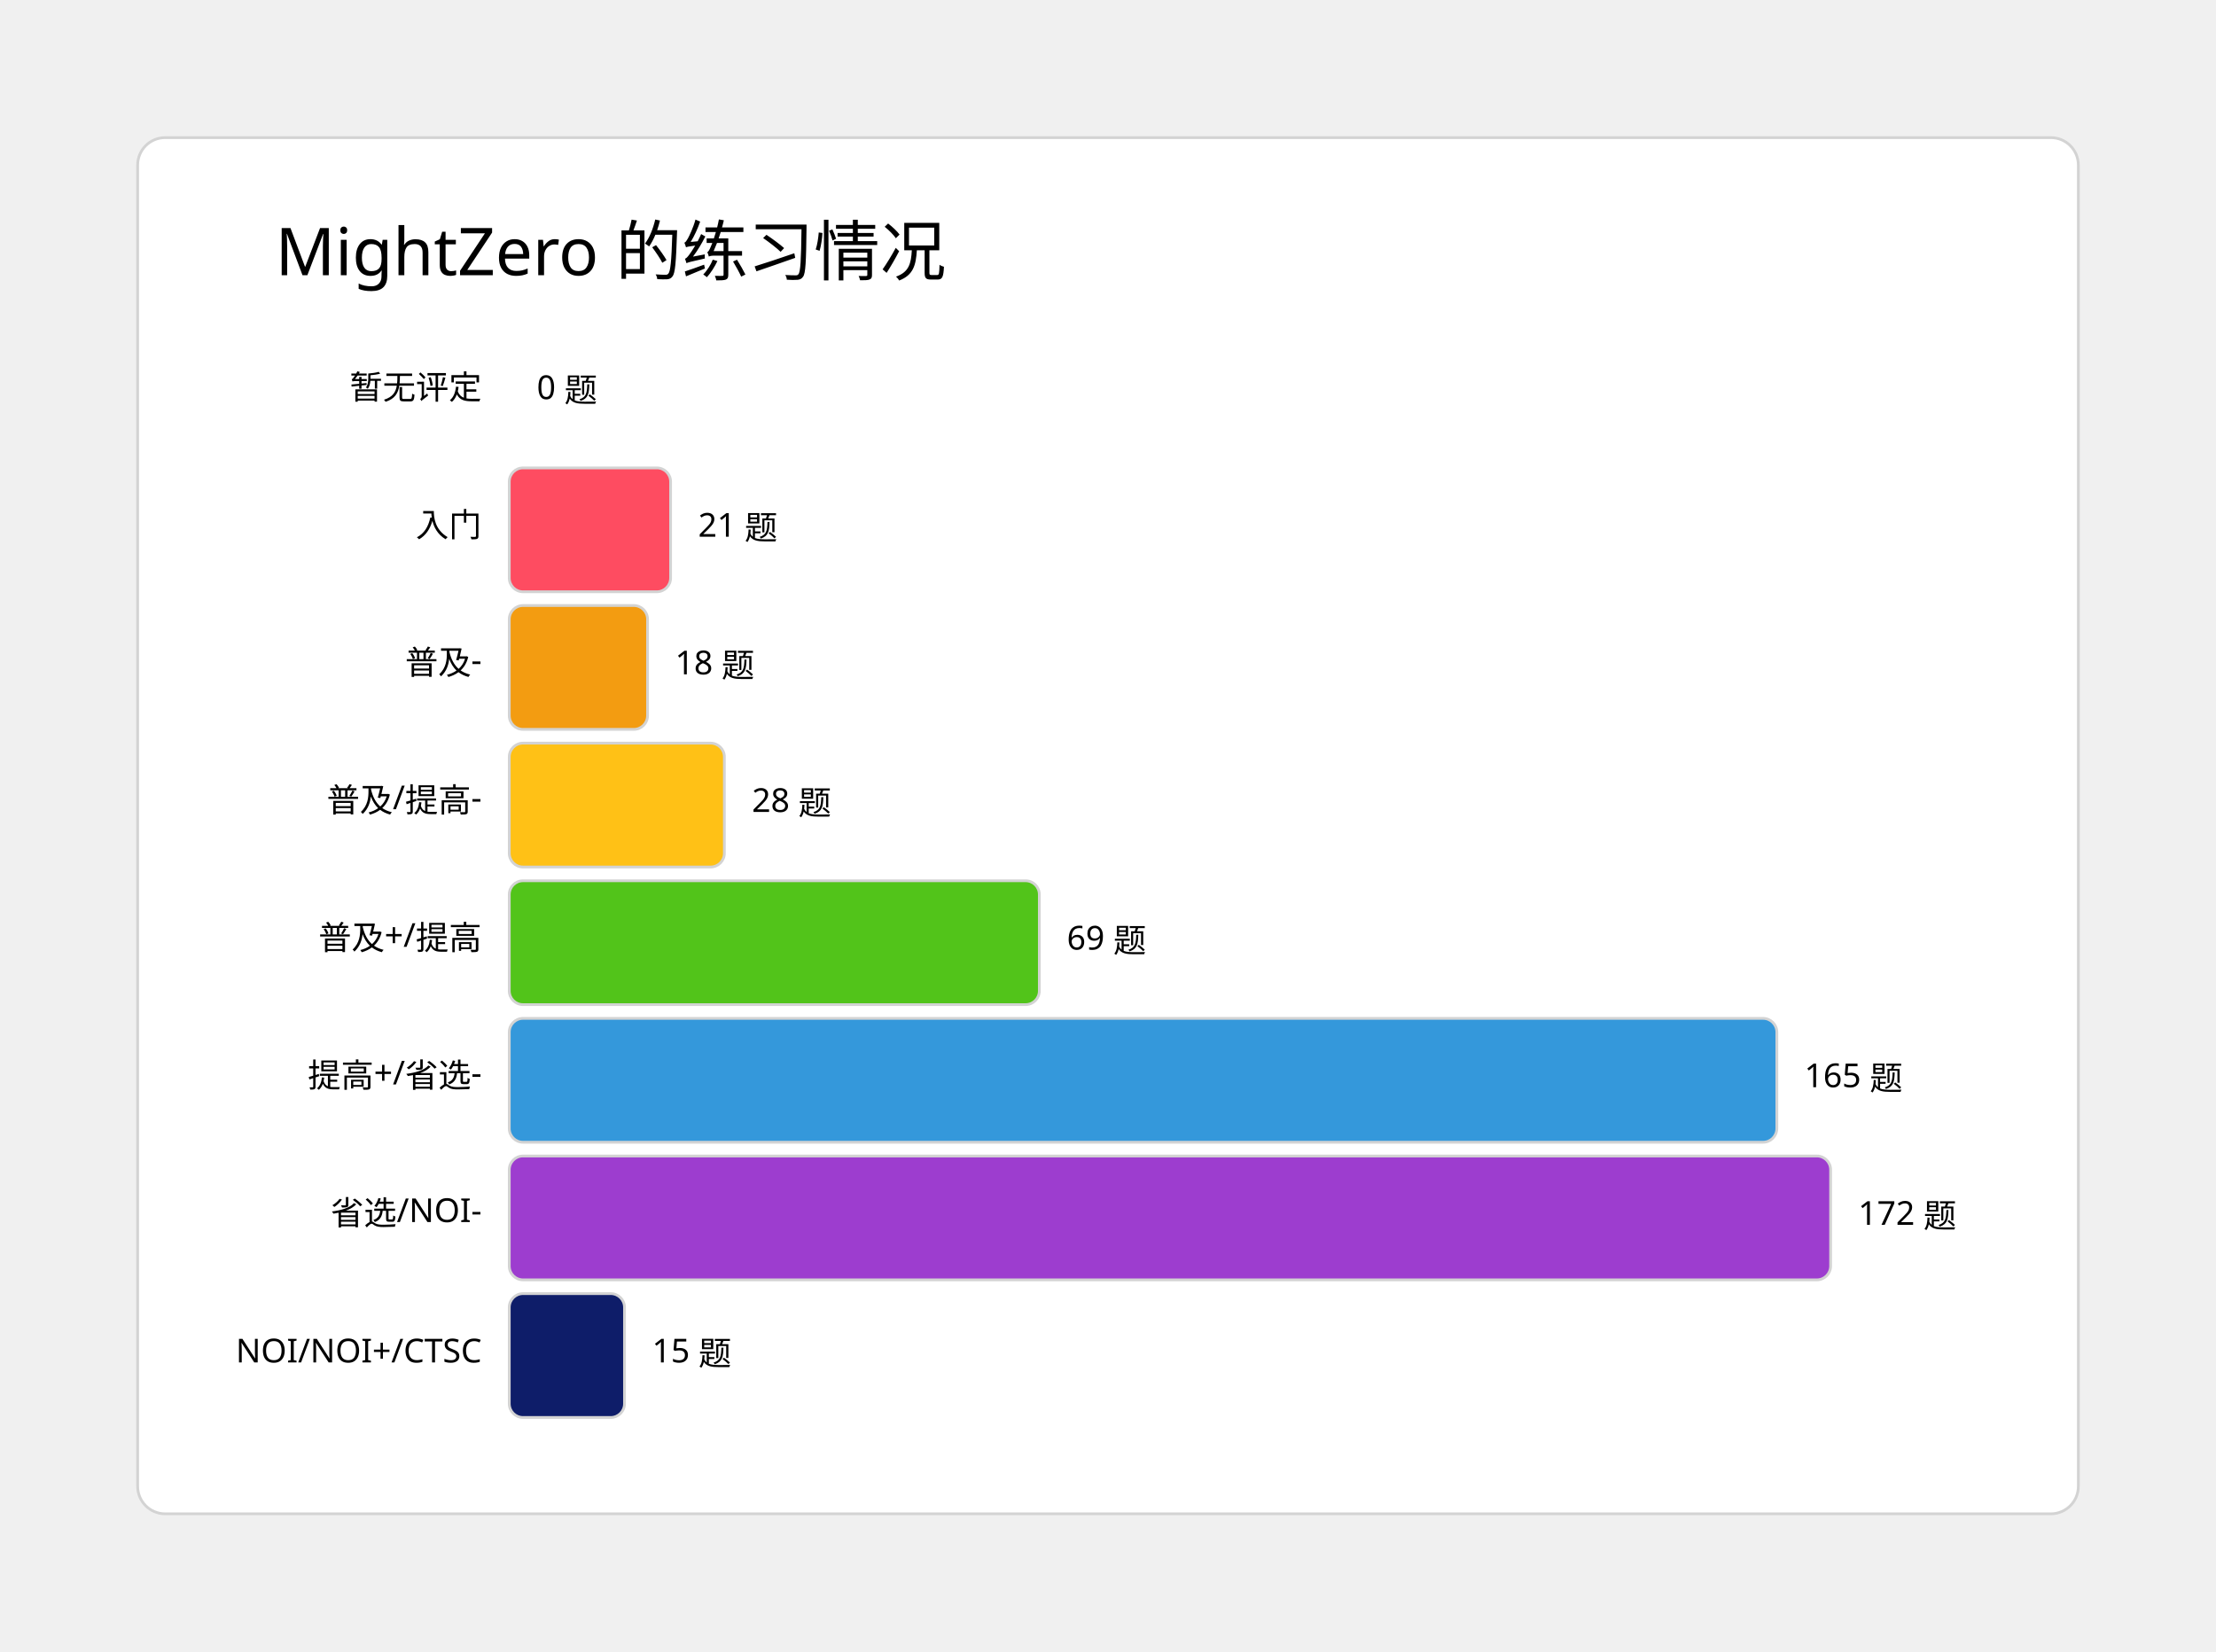
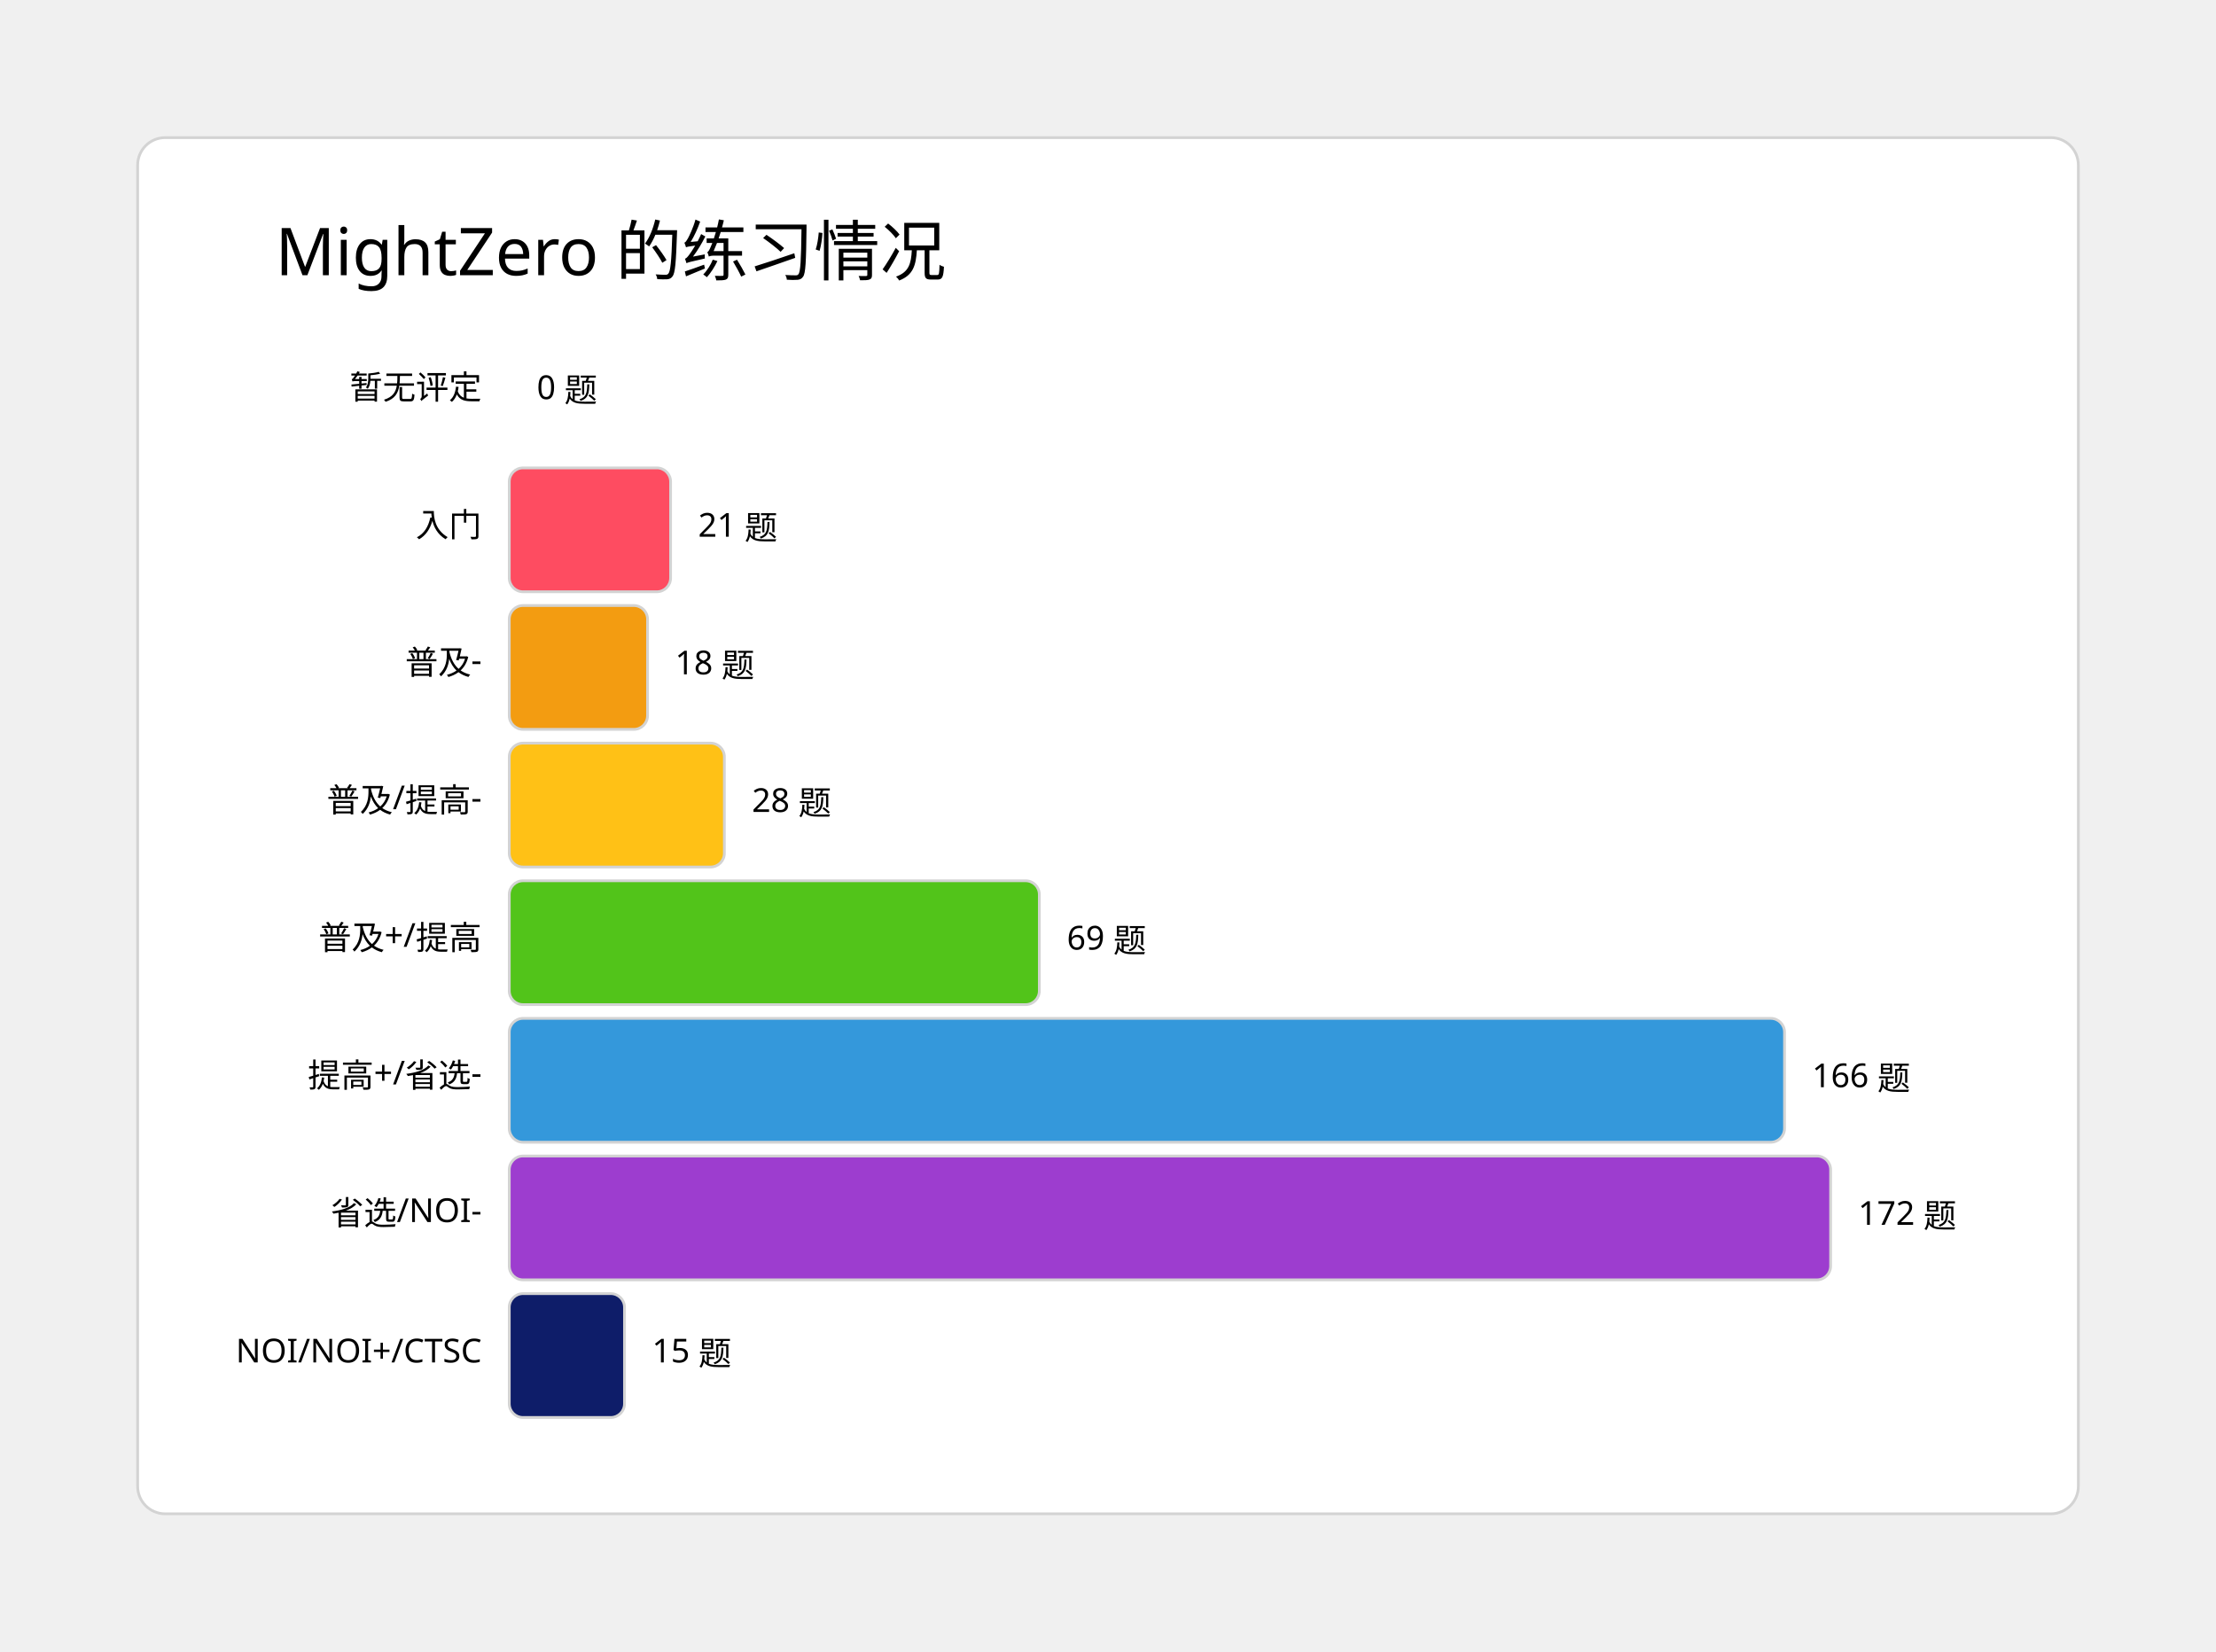
<svg xmlns="http://www.w3.org/2000/svg" baseProfile="tiny" height="600" version="1.2" width="805">
  <defs />
  <rect fill="white" height="500" rx="10" ry="10" stroke="lightgray" stroke-width="1" width="705" x="50" y="50" />
  <text font-family="SimHei" font-size="24" text-anchor="start" x="100" y="100">MightZero 的练习情况</text>
  <rect fill="#bfbfbf" height="45.0" rx="5" ry="5" stroke="lightgray" stroke-width="1" width="0.0" x="185" y="120.0" />
  <text font-family="SimHei" font-size="12" text-anchor="start" x="195.0" y="145.0">0 题</text>
  <text font-family="SimHei" font-size="12" text-anchor="end" x="175" y="145.0">暂无评定</text>
  <rect fill="#fe4c61" height="45.0" rx="5" ry="5" stroke="lightgray" stroke-width="1" width="58.605" x="185" y="170.0" />
  <text font-family="SimHei" font-size="12" text-anchor="start" x="253.605" y="195.0">21 题</text>
  <text font-family="SimHei" font-size="12" text-anchor="end" x="175" y="195.0">入门</text>
  <rect fill="#f39c11" height="45.0" rx="5" ry="5" stroke="lightgray" stroke-width="1" width="50.233" x="185" y="220.0" />
  <text font-family="SimHei" font-size="12" text-anchor="start" x="245.233" y="245.0">18 题</text>
  <text font-family="SimHei" font-size="12" text-anchor="end" x="175" y="245.0">普及-</text>
  <rect fill="#ffc116" height="45.0" rx="5" ry="5" stroke="lightgray" stroke-width="1" width="78.139" x="185" y="270.0" />
  <text font-family="SimHei" font-size="12" text-anchor="start" x="273.14" y="295.0">28 题</text>
  <text font-family="SimHei" font-size="12" text-anchor="end" x="175" y="295.0">普及/提高-</text>
  <rect fill="#52c41a" height="45.0" rx="5" ry="5" stroke="lightgray" stroke-width="1" width="192.558" x="185" y="320.0" />
  <text font-family="SimHei" font-size="12" text-anchor="start" x="387.558" y="345.0">69 题</text>
  <text font-family="SimHei" font-size="12" text-anchor="end" x="175" y="345.0">普及+/提高</text>
-   <rect fill="#3498db" height="45.0" rx="5" ry="5" stroke="lightgray" stroke-width="1" width="460.465" x="185" y="370.0" />
-   <text font-family="SimHei" font-size="12" text-anchor="start" x="655.465" y="395.0">165 题</text>
+   <rect fill="#3498db" height="45.0" rx="5" ry="5" stroke="lightgray" stroke-width="1" width="463.256" x="185" y="370.0" />
+   <text font-family="SimHei" font-size="12" text-anchor="start" x="658.256" y="395.0">166 题</text>
  <text font-family="SimHei" font-size="12" text-anchor="end" x="175" y="395.0">提高+/省选-</text>
  <rect fill="#9d3dcf" height="45.0" rx="5" ry="5" stroke="lightgray" stroke-width="1" width="480.0" x="185" y="420.0" />
  <text font-family="SimHei" font-size="12" text-anchor="start" x="675.0" y="445.0">172 题</text>
  <text font-family="SimHei" font-size="12" text-anchor="end" x="175" y="445.0">省选/NOI-</text>
  <rect fill="#0e1d69" height="45.0" rx="5" ry="5" stroke="lightgray" stroke-width="1" width="41.861" x="185" y="470.0" />
  <text font-family="SimHei" font-size="12" text-anchor="start" x="236.86" y="495.0">15 题</text>
  <text font-family="SimHei" font-size="12" text-anchor="end" x="175" y="495.0">NOI/NOI+/CTSC</text>
-   <text font-family="SimHei" font-size="14" opacity="0" text-anchor="start" x="-1000" y="-1000">生成时间: 2025-01-24 00:50:51</text>
+   <text font-family="SimHei" font-size="14" opacity="0" text-anchor="start" x="-1000" y="-1000">生成时间: 2025-01-24 12:43:40</text>
</svg>
